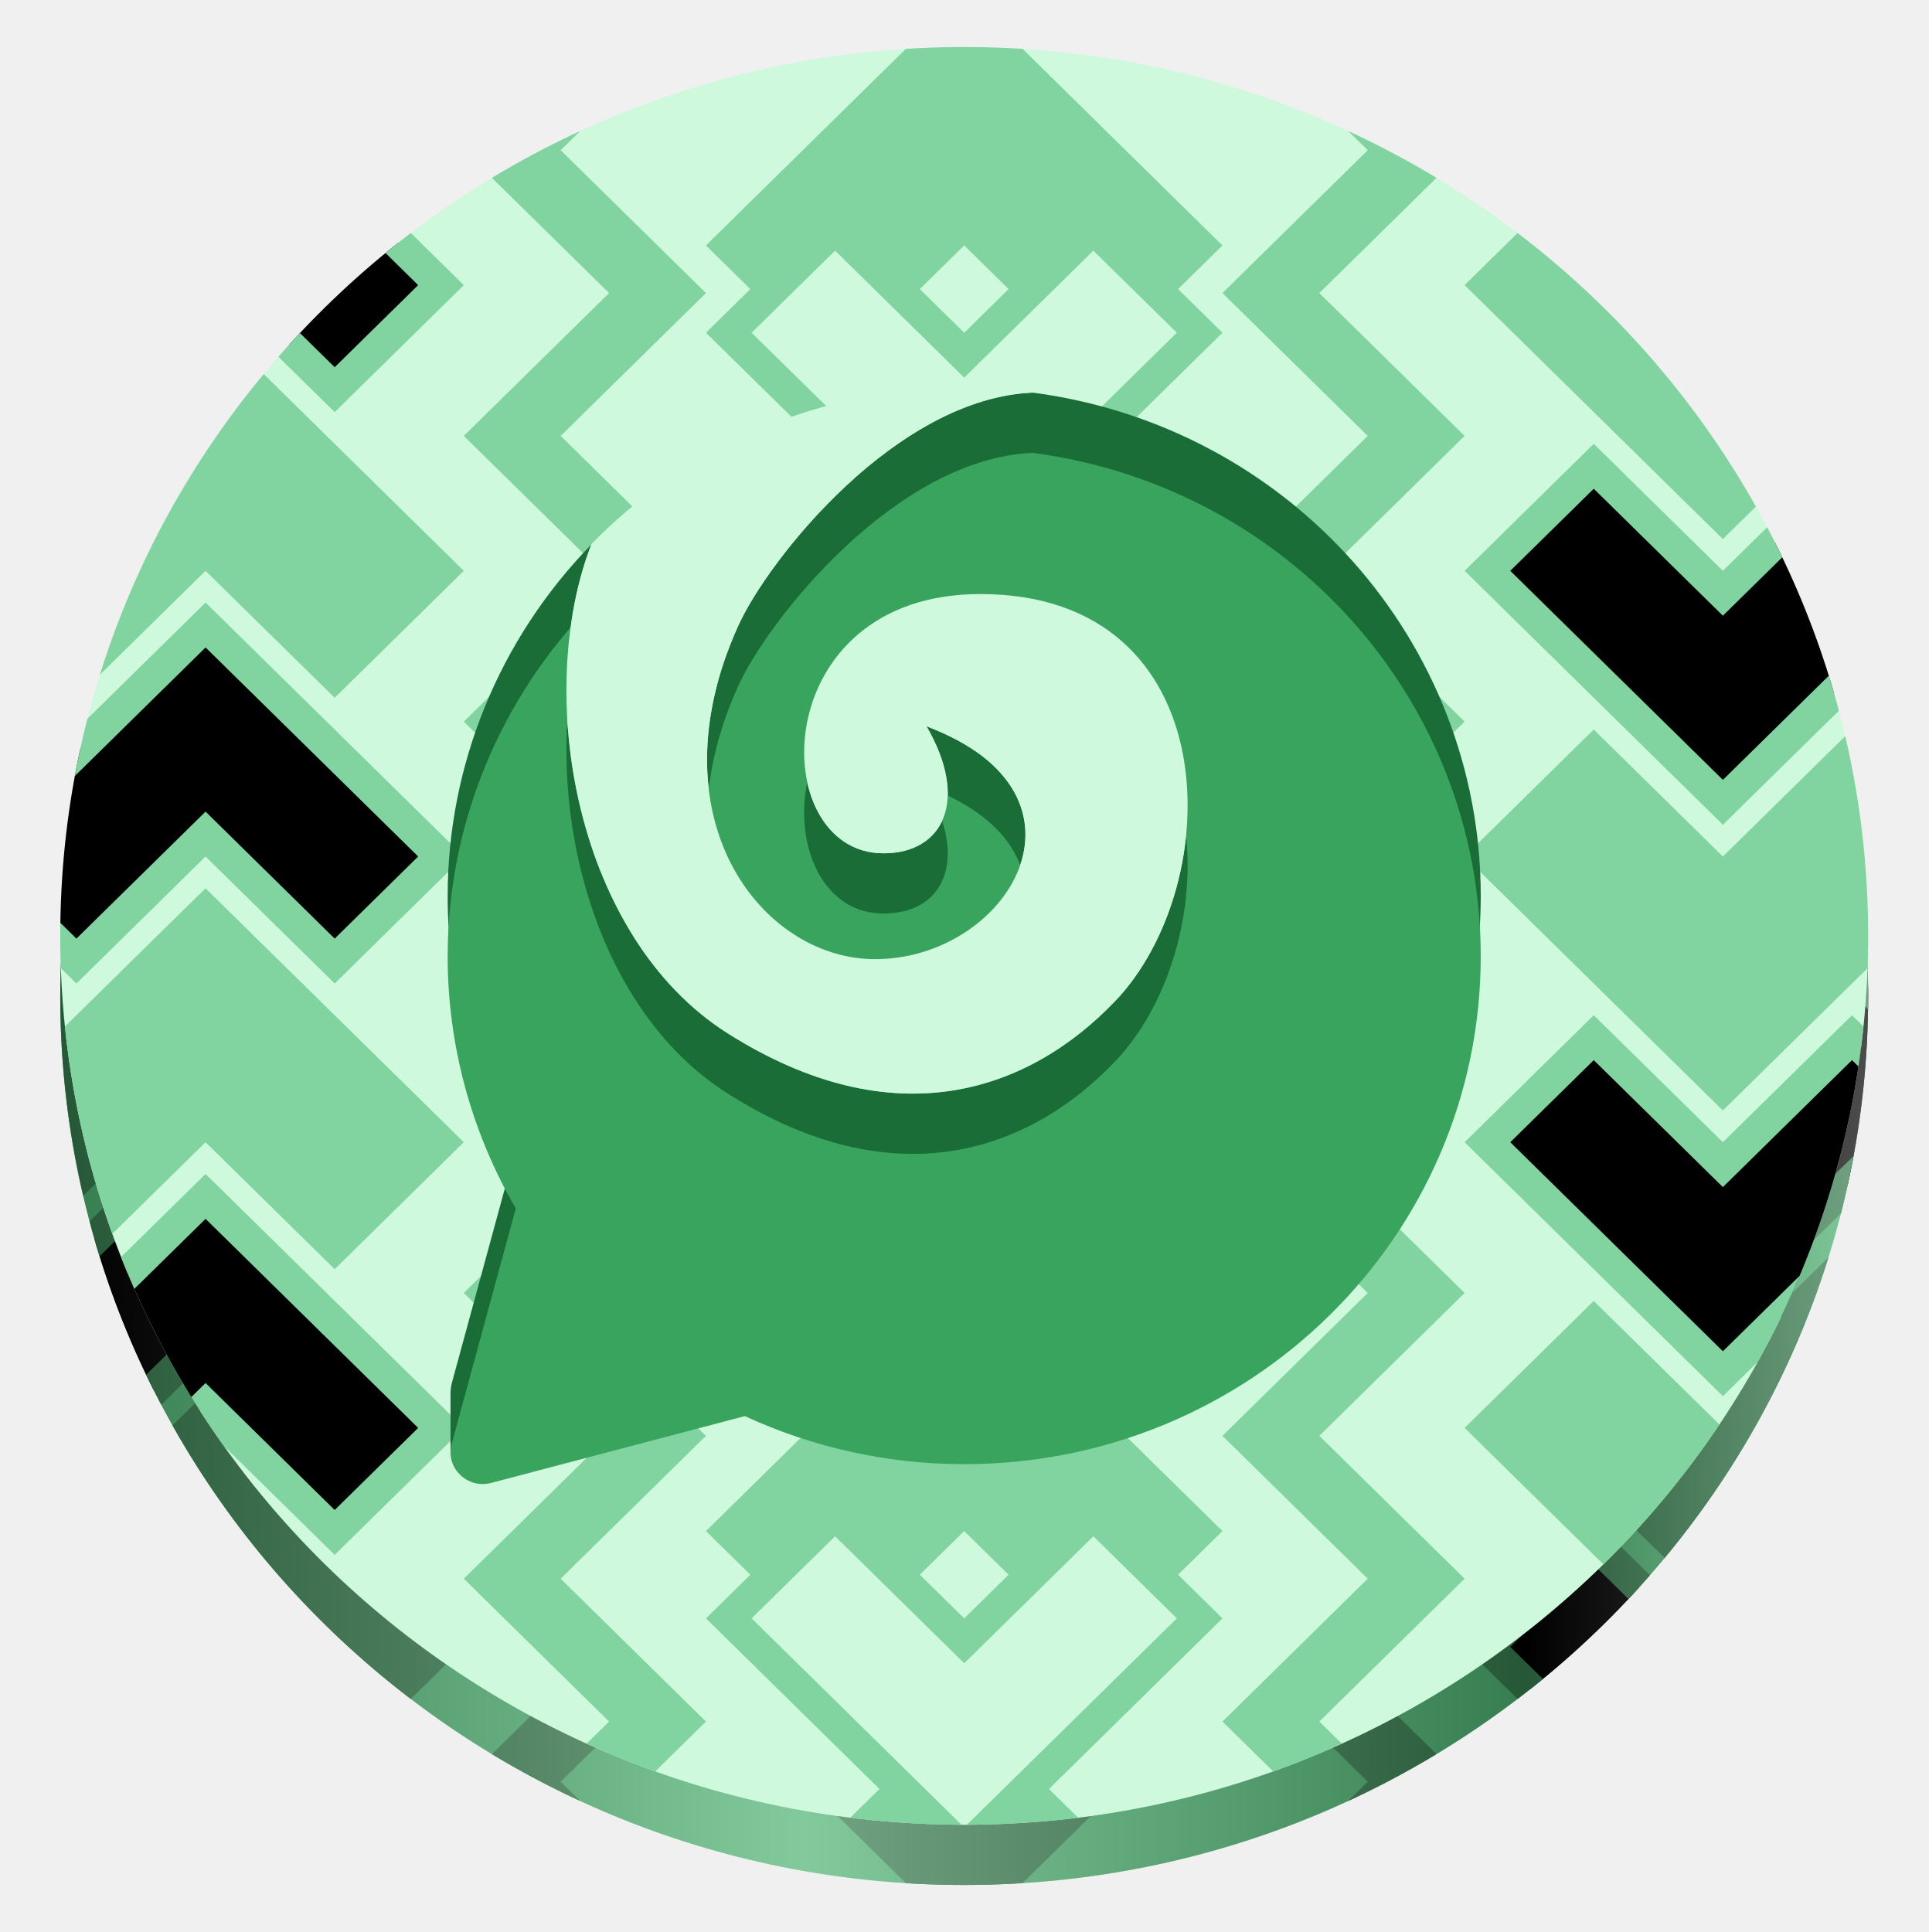
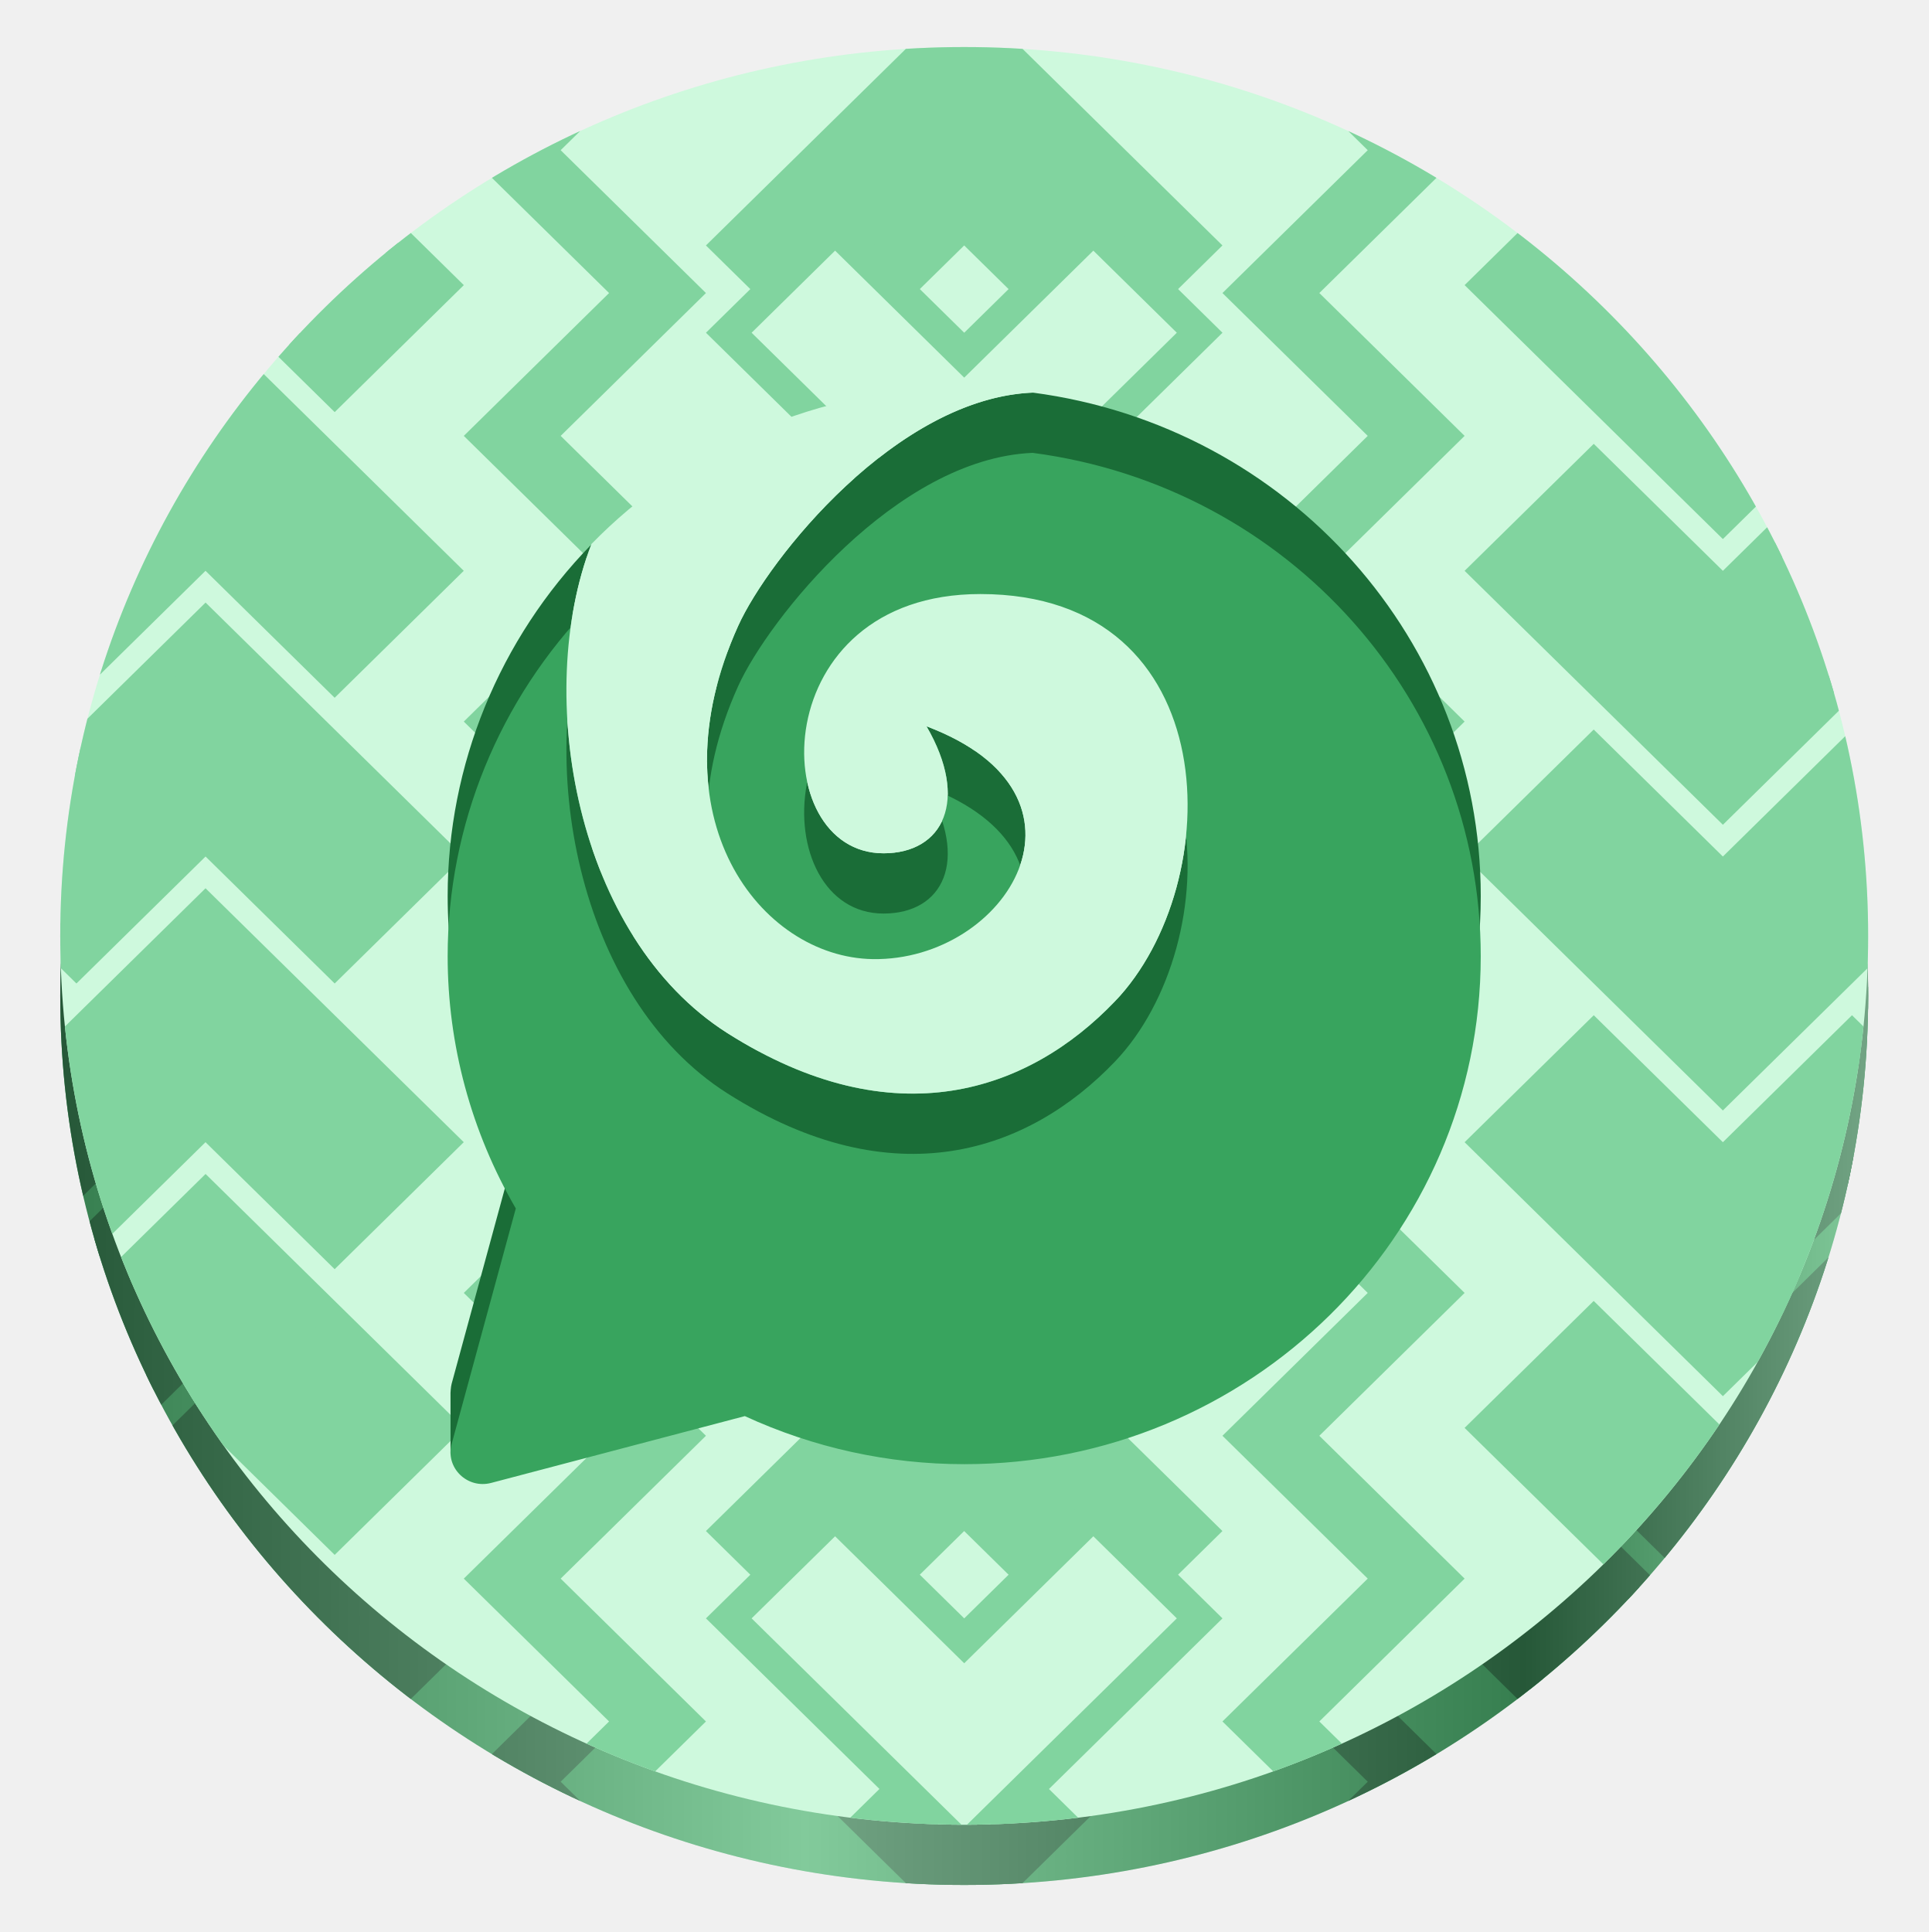
<svg xmlns="http://www.w3.org/2000/svg" xmlns:xlink="http://www.w3.org/1999/xlink" viewBox="0 0 128 128.245" version="1.1" id="svg745" width="128" height="128.245" xml:space="preserve">
  <defs id="defs733">
    <linearGradient id="linearGradient153">
      <stop style="stop-color:#000000;stop-opacity:1;" offset="0" id="stop150" />
      <stop style="stop-color:#ffffff;stop-opacity:1;" offset="0.412" id="stop151" />
      <stop style="stop-color:#000000;stop-opacity:1;" offset="0.81" id="stop152" />
      <stop style="stop-color:#ffffff;stop-opacity:1;" offset="1" id="stop153" />
    </linearGradient>
    <linearGradient xlink:href="#linearGradient153" id="linearGradient92" gradientUnits="userSpaceOnUse" gradientTransform="matrix(1.111111,0,0,1.092593,-62.73268,-37.03533)" x1="60.059" y1="94.416" x2="168.059" y2="94.416" />
    <clipPath clipPathUnits="userSpaceOnUse" id="clipPath123">
      <rect width="120" height="118" x="-140.372" y="166.997" fill="#ffffff" rx="60" id="rect124" style="stroke-width:1.062" />
    </clipPath>
    <clipPath clipPathUnits="userSpaceOnUse" id="clipPath125">
      <rect width="120" height="118" x="-140.372" y="166.997" fill="#ffffff" rx="60" id="rect126" style="stroke-width:1.062" />
    </clipPath>
    <clipPath clipPathUnits="userSpaceOnUse" id="clipPath127">
      <rect width="120" height="118" x="-140.372" y="166.997" fill="#ffffff" rx="60" id="rect128" style="stroke-width:1.062" />
    </clipPath>
    <clipPath clipPathUnits="userSpaceOnUse" id="clipPath129">
      <rect width="120" height="118" x="-140.372" y="166.997" fill="#ffffff" rx="60" id="rect130" style="stroke-width:1.062" />
    </clipPath>
    <clipPath clipPathUnits="userSpaceOnUse" id="clipPath131">
      <rect width="120" height="118" x="-140.372" y="166.997" fill="#ffffff" rx="60" id="rect132" style="stroke-width:1.062" />
    </clipPath>
    <clipPath clipPathUnits="userSpaceOnUse" id="clipPath133">
      <rect width="120" height="118" x="-140.372" y="166.997" fill="#ffffff" rx="60" id="rect134" style="stroke-width:1.062" />
    </clipPath>
    <clipPath clipPathUnits="userSpaceOnUse" id="clipPath135">
      <rect width="120" height="118" x="-140.372" y="166.997" fill="#ffffff" rx="60" id="rect136" style="stroke-width:1.062" />
    </clipPath>
    <clipPath clipPathUnits="userSpaceOnUse" id="clipPath137">
      <rect width="120" height="118" x="-140.372" y="166.997" fill="#ffffff" rx="60" id="rect138" style="stroke-width:1.062" />
    </clipPath>
    <clipPath clipPathUnits="userSpaceOnUse" id="clipPath139">
      <rect width="120" height="118" x="-140.372" y="166.997" fill="#ffffff" rx="60" id="rect140" style="stroke-width:1.062" />
    </clipPath>
    <clipPath clipPathUnits="userSpaceOnUse" id="clipPath140">
      <rect width="120" height="118" x="-140.372" y="166.997" fill="#ffffff" rx="60" id="rect141" style="stroke-width:1.062" />
    </clipPath>
    <clipPath clipPathUnits="userSpaceOnUse" id="clipPath141">
      <rect width="120" height="118" x="-140.372" y="166.997" fill="#ffffff" rx="60" id="rect142" style="stroke-width:1.062" />
    </clipPath>
    <clipPath clipPathUnits="userSpaceOnUse" id="clipPath143">
      <rect width="120" height="118" x="-140.372" y="166.997" fill="#ffffff" rx="60" id="rect144" style="stroke-width:1.062" />
    </clipPath>
    <clipPath clipPathUnits="userSpaceOnUse" id="clipPath144">
      <rect width="120" height="118" x="-140.372" y="166.997" fill="#ffffff" rx="60" id="rect145" style="stroke-width:1.062" />
    </clipPath>
    <clipPath clipPathUnits="userSpaceOnUse" id="clipPath145">
      <rect width="120" height="118" x="-140.372" y="166.997" fill="#ffffff" rx="60" id="rect146" style="stroke-width:1.062" />
    </clipPath>
    <clipPath clipPathUnits="userSpaceOnUse" id="clipPath146">
      <rect width="120" height="118" x="-140.372" y="166.997" fill="#ffffff" rx="60" id="rect147" style="stroke-width:1.062" />
    </clipPath>
    <clipPath clipPathUnits="userSpaceOnUse" id="clipPath153">
      <rect width="120" height="118" x="3.764" y="146.683" fill="#ffffff" rx="60" id="rect154" style="stroke-width:1.062" />
    </clipPath>
    <clipPath clipPathUnits="userSpaceOnUse" id="clipPath155">
      <rect width="120" height="118" x="3.764" y="146.683" fill="#ffffff" rx="60" id="rect156" style="stroke-width:1.062" />
    </clipPath>
    <clipPath clipPathUnits="userSpaceOnUse" id="clipPath157">
      <rect width="120" height="118" x="3.764" y="146.683" fill="#ffffff" rx="60" id="rect158" style="stroke-width:1.062" />
    </clipPath>
    <clipPath clipPathUnits="userSpaceOnUse" id="clipPath161">
      <rect width="120" height="118" x="3.764" y="146.683" fill="#ffffff" rx="60" id="rect162" style="stroke-width:1.062" />
    </clipPath>
    <clipPath clipPathUnits="userSpaceOnUse" id="clipPath163">
      <rect width="120" height="118" x="3.764" y="146.683" fill="#ffffff" rx="60" id="rect164" style="stroke-width:1.062" />
    </clipPath>
    <clipPath clipPathUnits="userSpaceOnUse" id="clipPath165">
      <rect width="120" height="118" x="3.764" y="146.683" fill="#ffffff" rx="60" id="rect166" style="stroke-width:1.062" />
    </clipPath>
    <clipPath clipPathUnits="userSpaceOnUse" id="clipPath167">
      <rect width="120" height="118" x="3.764" y="146.683" fill="#ffffff" rx="60" id="rect168" style="stroke-width:1.062" />
    </clipPath>
    <clipPath clipPathUnits="userSpaceOnUse" id="clipPath169">
      <rect width="120" height="118" x="3.764" y="146.683" fill="#ffffff" rx="60" id="rect170" style="stroke-width:1.062" />
    </clipPath>
    <clipPath clipPathUnits="userSpaceOnUse" id="clipPath170">
      <rect width="120" height="118" x="3.764" y="146.683" fill="#ffffff" rx="60" id="rect171" style="stroke-width:1.062" />
    </clipPath>
    <clipPath clipPathUnits="userSpaceOnUse" id="clipPath171">
      <rect width="120" height="118" x="3.764" y="146.683" fill="#ffffff" rx="60" id="rect172" style="stroke-width:1.062" />
    </clipPath>
    <clipPath clipPathUnits="userSpaceOnUse" id="clipPath173">
      <rect width="120" height="118" x="3.764" y="146.683" fill="#ffffff" rx="60" id="rect174" style="stroke-width:1.062" />
    </clipPath>
    <clipPath clipPathUnits="userSpaceOnUse" id="clipPath174">
      <rect width="120" height="118" x="3.764" y="146.683" fill="#ffffff" rx="60" id="rect175" style="stroke-width:1.062" />
    </clipPath>
    <clipPath clipPathUnits="userSpaceOnUse" id="clipPath175">
      <rect width="120" height="118" x="3.764" y="146.683" fill="#ffffff" rx="60" id="rect176" style="stroke-width:1.062" />
    </clipPath>
    <clipPath clipPathUnits="userSpaceOnUse" id="clipPath176">
      <rect width="120" height="118" x="3.764" y="146.683" fill="#ffffff" rx="60" id="rect177" style="stroke-width:1.062" />
    </clipPath>
  </defs>
  <g id="g30" transform="translate(75.26725,-139.6194)">
-     <rect width="120" height="118" x="-48.733" y="-264.742" fill="#ffffff" rx="60" id="rect60" style="stroke-width:1.062" transform="scale(-1)" />
-     <rect width="120" height="118" x="-48.733" y="-264.742" fill="#cef9dd" rx="60" id="rect61" style="fill:#4db371;fill-opacity:1;stroke-width:1.062" transform="scale(-1)" />
-     <path fill="#d9d9d9" d="m 30.55,143.522 -17.143,-16.857 -17.143,16.857 8.571,8.429 8.571,-8.429 8.571,8.429 z" id="path61" style="stroke-width:1.062" clip-path="url(#clipPath176)" transform="rotate(180,26.24842,205.7125)" />
-     <path stroke="#81d49f" stroke-width="2.125" d="m 29.035,162.487 -7.056,6.939 -8.571,-8.429 -8.571,8.429 -7.056,-6.939 15.628,-15.367 z" id="path62" clip-path="url(#clipPath175)" style="stroke:#367e50;stroke-opacity:1" transform="rotate(180,26.24842,205.7125)" />
-     <path id="path63" clip-path="url(#clipPath174)" style="fill:#367e50;fill-opacity:1;stroke-width:1.062" d="m 87.335,283.12 3.215,-3.16 -3.215,-3.162 9.645,-9.48 -9.645,-9.482 9.645,-9.482 -9.645,-9.482 9.645,-9.482 -9.645,-9.482 9.645,-9.482 -9.645,-9.48 9.645,-9.482 -9.645,-9.482 9.645,-9.482 -9.645,-9.482 9.645,-9.482 -9.645,-9.482 9.645,-9.48 -6.43,-6.322 -3.215,3.16 3.215,3.162 -9.643,9.48 9.643,9.482 -9.643,9.482 9.643,9.482 -9.643,9.482 9.643,9.482 -9.643,9.482 9.643,9.48 -9.643,9.482 9.643,9.482 -9.643,9.482 9.643,9.482 -9.643,9.482 9.643,9.482 -9.643,9.48 z m -47.143,0 6.43,-6.322 -9.643,-9.48 9.643,-9.482 -9.643,-9.482 9.643,-9.482 -9.643,-9.482 9.643,-9.482 -9.643,-9.482 9.643,-9.48 -9.643,-9.482 9.643,-9.482 -9.643,-9.482 9.643,-9.482 -9.643,-9.482 9.643,-9.482 -9.643,-9.48 3.213,-3.162 -3.213,-3.16 -6.43,6.322 9.643,9.48 -9.643,9.482 9.643,9.482 -9.643,9.482 9.643,9.482 -9.643,9.482 9.643,9.482 -9.643,9.48 9.643,9.482 -9.643,9.482 9.643,9.482 -9.643,9.482 9.643,9.482 -9.643,9.482 9.643,9.48 -3.213,3.162 z m 32.143,-1.053 8.572,-8.43 -17.143,-16.857 -17.143,16.857 8.57,8.43 8.572,-8.43 z m 41.787,-26.867 17.143,-16.857 -8.572,-8.428 -8.57,8.428 -8.572,-8.428 -8.57,8.428 z m -41.787,-1.58 8.572,-8.428 -17.143,-16.857 -17.143,16.857 8.57,8.428 8.572,-8.428 z m -50.355,-25.812 8.57,-8.428 -17.143,-16.857 -17.143,16.857 8.57,8.428 8.572,-8.428 z m 50.355,-2.635 8.572,-8.428 -17.143,-16.857 -17.143,16.857 8.57,8.428 8.572,-8.428 z m 41.787,-7.9 17.143,-16.857 -8.572,-8.43 -8.57,8.43 -8.572,-8.43 -8.57,8.43 z m -41.787,-20.545 8.572,-8.43 -17.143,-16.855 -17.143,16.855 8.57,8.43 8.572,-8.43 z m -50.355,-6.848 8.57,-8.43 -17.143,-16.857 -17.143,16.857 8.57,8.43 8.572,-8.43 z m 92.143,-10.537 17.143,-16.857 -8.572,-8.428 -8.57,8.428 -8.572,-8.428 -8.57,8.428 z m -41.787,-11.062 8.572,-8.428 -17.143,-16.857 -17.143,16.857 8.57,8.428 8.572,-8.428 z" transform="rotate(180,26.24842,205.7125)" />
-     <path stroke="#81d49f" stroke-width="2.125" d="m 29.035,200.415 -7.056,6.939 -8.571,-8.429 -8.571,8.429 -7.056,-6.939 15.628,-15.367 z" id="path64" clip-path="url(#clipPath173)" style="stroke:#367e50;stroke-opacity:1" transform="rotate(180,26.24842,205.7125)" />
-     <path stroke="#81d49f" stroke-width="2.125" d="m 29.035,238.344 -7.056,6.939 -8.571,-8.429 -8.571,8.429 -7.056,-6.939 15.628,-15.367 z" id="path66" clip-path="url(#clipPath171)" style="stroke:#367e50;stroke-opacity:1" transform="rotate(180,26.24842,205.7125)" />
-     <path fill="#81d49f" d="m 30.55,257.308 -17.143,-16.857 -17.143,16.857 8.571,8.429 8.571,-8.429 8.571,8.429 z" id="path67" style="stroke-width:1.062" clip-path="url(#clipPath170)" transform="rotate(180,26.24842,205.7125)" />
-     <path fill="#d9d9d9" d="m 30.55,276.272 -17.143,-16.857 -17.143,16.857 8.571,8.429 8.571,-8.429 8.571,8.429 z" id="path68" style="stroke-width:1.062" clip-path="url(#clipPath169)" transform="rotate(180,26.24842,205.7125)" />
-     <path fill="#cef9dd" stroke="#81d49f" stroke-width="2.125" d="m 79.392,250.987 -7.056,-6.939 -8.571,8.429 -8.571,-8.429 -7.056,6.939 15.628,15.367 z" id="path70" clip-path="url(#clipPath167)" style="fill:#4db371;fill-opacity:1;stroke:#367e50;stroke-opacity:1" transform="rotate(180,26.24842,205.7125)" />
-     <path fill="#cef9dd" stroke="#81d49f" stroke-width="2.125" d="m 79.392,222.54 -7.056,-6.939 -8.571,8.429 -8.571,-8.429 -7.056,6.939 15.628,15.367 z" id="path72" clip-path="url(#clipPath165)" style="fill:#4db371;fill-opacity:1;stroke:#367e50;stroke-opacity:1" transform="rotate(180,26.24842,205.7125)" />
-     <path fill="#cef9dd" stroke="#81d49f" stroke-width="2.125" d="m 79.392,194.094 -7.056,-6.939 -8.571,8.429 -8.571,-8.429 -7.056,6.939 15.628,15.367 z" id="path74" clip-path="url(#clipPath163)" style="fill:#4db371;fill-opacity:1;stroke:#367e50;stroke-opacity:1" transform="rotate(180,26.24842,205.7125)" />
-     <path fill="#cef9dd" stroke="#81d49f" stroke-width="2.125" d="m 79.392,165.647 -7.056,-6.939 -8.571,8.429 -8.571,-8.429 -7.056,6.939 15.628,15.367 z" id="path76" clip-path="url(#clipPath161)" style="fill:#4db371;fill-opacity:1;stroke:#367e50;stroke-opacity:1" transform="rotate(180,26.24842,205.7125)" />
-     <path stroke="#81d49f" stroke-width="2.125" d="m 129.749,219.379 -7.056,-6.939 -8.571,8.429 -8.571,-8.429 -7.056,6.939 15.628,15.367 z" id="path80" clip-path="url(#clipPath157)" style="stroke:#367e50;stroke-opacity:1" transform="rotate(180,26.24842,205.7125)" />
-     <path stroke="#81d49f" stroke-width="2.125" d="m 129.749,181.451 -7.056,-6.939 -8.571,8.429 -8.571,-8.429 -7.056,6.939 15.628,15.367 z" id="path82" clip-path="url(#clipPath155)" style="stroke:#367e50;stroke-opacity:1" transform="rotate(180,26.24842,205.7125)" />
-     <path fill="#d9d9d9" d="m 131.264,143.522 -17.143,16.857 -17.143,-16.857 8.571,-8.429 8.571,8.429 8.571,-8.429 z" id="path84" style="stroke-width:1.062" clip-path="url(#clipPath153)" transform="rotate(180,26.24842,205.7125)" />
+     <rect width="120" height="118" x="-48.733" y="-264.742" fill="#ffffff" rx="60" id="rect60" style="display:inline;stroke-width:1.062" transform="scale(-1)" />
+     <rect width="120" height="118" x="-48.733" y="-264.742" fill="#cef9dd" rx="60" id="rect61" style="display:inline;fill:#4db371;fill-opacity:1;stroke-width:1.062" transform="scale(-1)" />
+     <path fill="#d9d9d9" d="m 30.55,143.522 -17.143,-16.857 -17.143,16.857 8.571,8.429 8.571,-8.429 8.571,8.429 z" id="path61" style="display:inline;stroke-width:1.062" clip-path="url(#clipPath176)" transform="rotate(180,26.24842,205.7125)" />
+     <path stroke="#81d49f" stroke-width="2.125" d="m 29.035,162.487 -7.056,6.939 -8.571,-8.429 -8.571,8.429 -7.056,-6.939 15.628,-15.367 z" id="path62" clip-path="url(#clipPath175)" style="display:inline;stroke:#367e50;stroke-opacity:1;fill:#367e50;fill-opacity:1" transform="rotate(180,26.24842,205.7125)" />
+     <path id="path63" clip-path="url(#clipPath174)" style="display:inline;fill:#367e50;fill-opacity:1;stroke-width:1.062" d="m 87.335,283.12 3.215,-3.16 -3.215,-3.162 9.645,-9.48 -9.645,-9.482 9.645,-9.482 -9.645,-9.482 9.645,-9.482 -9.645,-9.482 9.645,-9.482 -9.645,-9.48 9.645,-9.482 -9.645,-9.482 9.645,-9.482 -9.645,-9.482 9.645,-9.482 -9.645,-9.482 9.645,-9.48 -6.43,-6.322 -3.215,3.16 3.215,3.162 -9.643,9.48 9.643,9.482 -9.643,9.482 9.643,9.482 -9.643,9.482 9.643,9.482 -9.643,9.482 9.643,9.48 -9.643,9.482 9.643,9.482 -9.643,9.482 9.643,9.482 -9.643,9.482 9.643,9.482 -9.643,9.48 z m -47.143,0 6.43,-6.322 -9.643,-9.48 9.643,-9.482 -9.643,-9.482 9.643,-9.482 -9.643,-9.482 9.643,-9.482 -9.643,-9.482 9.643,-9.48 -9.643,-9.482 9.643,-9.482 -9.643,-9.482 9.643,-9.482 -9.643,-9.482 9.643,-9.482 -9.643,-9.48 3.213,-3.162 -3.213,-3.16 -6.43,6.322 9.643,9.48 -9.643,9.482 9.643,9.482 -9.643,9.482 9.643,9.482 -9.643,9.482 9.643,9.482 -9.643,9.48 9.643,9.482 -9.643,9.482 9.643,9.482 -9.643,9.482 9.643,9.482 -9.643,9.482 9.643,9.48 -3.213,3.162 z m 32.143,-1.053 8.572,-8.43 -17.143,-16.857 -17.143,16.857 8.57,8.43 8.572,-8.43 z m 41.787,-26.867 17.143,-16.857 -8.572,-8.428 -8.57,8.428 -8.572,-8.428 -8.57,8.428 z m -41.787,-1.58 8.572,-8.428 -17.143,-16.857 -17.143,16.857 8.57,8.428 8.572,-8.428 z m -50.355,-25.812 8.57,-8.428 -17.143,-16.857 -17.143,16.857 8.57,8.428 8.572,-8.428 z m 50.355,-2.635 8.572,-8.428 -17.143,-16.857 -17.143,16.857 8.57,8.428 8.572,-8.428 z m 41.787,-7.9 17.143,-16.857 -8.572,-8.43 -8.57,8.43 -8.572,-8.43 -8.57,8.43 z m -41.787,-20.545 8.572,-8.43 -17.143,-16.855 -17.143,16.855 8.57,8.43 8.572,-8.43 z m -50.355,-6.848 8.57,-8.43 -17.143,-16.857 -17.143,16.857 8.57,8.43 8.572,-8.43 z m 92.143,-10.537 17.143,-16.857 -8.572,-8.428 -8.57,8.428 -8.572,-8.428 -8.57,8.428 z m -41.787,-11.062 8.572,-8.428 -17.143,-16.857 -17.143,16.857 8.57,8.428 8.572,-8.428 z" transform="rotate(180,26.24842,205.7125)" />
+     <path stroke="#81d49f" stroke-width="2.125" d="m 29.035,200.415 -7.056,6.939 -8.571,-8.429 -8.571,8.429 -7.056,-6.939 15.628,-15.367 z" id="path64" clip-path="url(#clipPath173)" style="display:inline;stroke:#367e50;stroke-opacity:1;fill:#367e50;fill-opacity:1" transform="rotate(180,26.24842,205.7125)" />
+     <path stroke="#81d49f" stroke-width="2.125" d="m 29.035,238.344 -7.056,6.939 -8.571,-8.429 -8.571,8.429 -7.056,-6.939 15.628,-15.367 z" id="path66" clip-path="url(#clipPath171)" style="display:inline;stroke:#367e50;stroke-opacity:1;fill:#367e50;fill-opacity:1" transform="rotate(180,26.24842,205.7125)" />
+     <path fill="#81d49f" d="m 30.55,257.308 -17.143,-16.857 -17.143,16.857 8.571,8.429 8.571,-8.429 8.571,8.429 z" id="path67" style="display:inline;stroke-width:1.062" clip-path="url(#clipPath170)" transform="rotate(180,26.24842,205.7125)" />
+     <path fill="#d9d9d9" d="m 30.55,276.272 -17.143,-16.857 -17.143,16.857 8.571,8.429 8.571,-8.429 8.571,8.429 z" id="path68" style="display:inline;stroke-width:1.062" clip-path="url(#clipPath169)" transform="rotate(180,26.24842,205.7125)" />
+     <path fill="#cef9dd" stroke="#81d49f" stroke-width="2.125" d="m 79.392,250.987 -7.056,-6.939 -8.571,8.429 -8.571,-8.429 -7.056,6.939 15.628,15.367 z" id="path70" clip-path="url(#clipPath167)" style="display:inline;fill:#4db371;fill-opacity:1;stroke:#367e50;stroke-opacity:1" transform="rotate(180,26.24842,205.7125)" />
+     <path fill="#cef9dd" stroke="#81d49f" stroke-width="2.125" d="m 79.392,222.54 -7.056,-6.939 -8.571,8.429 -8.571,-8.429 -7.056,6.939 15.628,15.367 z" id="path72" clip-path="url(#clipPath165)" style="display:inline;fill:#4db371;fill-opacity:1;stroke:#367e50;stroke-opacity:1" transform="rotate(180,26.24842,205.7125)" />
+     <path fill="#cef9dd" stroke="#81d49f" stroke-width="2.125" d="m 79.392,194.094 -7.056,-6.939 -8.571,8.429 -8.571,-8.429 -7.056,6.939 15.628,15.367 z" id="path74" clip-path="url(#clipPath163)" style="display:inline;fill:#4db371;fill-opacity:1;stroke:#367e50;stroke-opacity:1" transform="rotate(180,26.24842,205.7125)" />
+     <path fill="#cef9dd" stroke="#81d49f" stroke-width="2.125" d="m 79.392,165.647 -7.056,-6.939 -8.571,8.429 -8.571,-8.429 -7.056,6.939 15.628,15.367 z" id="path76" clip-path="url(#clipPath161)" style="display:inline;fill:#4db371;fill-opacity:1;stroke:#367e50;stroke-opacity:1" transform="rotate(180,26.24842,205.7125)" />
+     <path stroke="#81d49f" stroke-width="2.125" d="m 129.749,219.379 -7.056,-6.939 -8.571,8.429 -8.571,-8.429 -7.056,6.939 15.628,15.367 z" id="path80" clip-path="url(#clipPath157)" style="display:inline;fill:#367e50;fill-opacity:1;stroke:#367e50;stroke-opacity:1" transform="rotate(180,26.24842,205.7125)" />
+     <path stroke="#81d49f" stroke-width="2.125" d="m 129.749,181.451 -7.056,-6.939 -8.571,8.429 -8.571,-8.429 -7.056,6.939 15.628,15.367 z" id="path82" clip-path="url(#clipPath155)" style="display:inline;stroke:#367e50;stroke-opacity:1;fill:#367e50;fill-opacity:1" transform="rotate(180,26.24842,205.7125)" />
+     <path fill="#d9d9d9" d="m 131.264,143.522 -17.143,16.857 -17.143,-16.857 8.571,-8.429 8.571,8.429 8.571,-8.429 z" id="path84" style="display:inline;stroke-width:1.062" clip-path="url(#clipPath153)" transform="rotate(180,26.24842,205.7125)" />
  </g>
  <path d="M 124,66.123 C 124,98.707 97.137,125.123 64,125.123 30.863,125.123 4,98.707 4,66.123 4,33.538 30.863,7.123 64,7.123 c 33.137,0 60,26.416 60,59 z m 0,0" fill="#1c71d8" id="path92" style="opacity:0.3;fill:url(#linearGradient92);fill-opacity:1;stroke-width:0.992" />
  <g id="g29">
-     <rect width="120" height="118" x="4" y="3.123" fill="#cef9dd" rx="60" id="rect93" style="stroke-width:1.062" />
-     <path fill="#d9d9d9" d="m -113.586,163.836 -17.143,-16.857 -17.143,16.857 8.571,8.429 8.571,-8.429 8.571,8.429 z" id="path93" style="stroke-width:1.062" clip-path="url(#clipPath146)" transform="translate(144.3721,-163.8744)" />
-     <path stroke="#81d49f" stroke-width="2.125" d="m -115.101,182.801 -7.056,6.939 -8.571,-8.429 -8.571,8.429 -7.056,-6.939 15.628,-15.367 z" id="path94" clip-path="url(#clipPath145)" transform="translate(144.3721,-163.8744)" />
-     <path id="path95" clip-path="url(#clipPath144)" style="stroke-width:1.062;fill:#81d49f;fill-opacity:1" d="M -107.157 148.56 L -113.587 154.88 L -103.944 164.363 L -113.587 173.845 L -103.944 183.327 L -113.587 192.81 L -103.944 202.292 L -113.587 211.775 L -103.944 221.255 L -113.587 230.738 L -103.944 240.22 L -113.587 249.702 L -103.944 259.185 L -113.587 268.667 L -103.944 278.15 L -113.587 287.63 L -103.944 297.113 L -107.157 300.275 L -103.944 303.435 L -97.515 297.113 L -107.157 287.63 L -97.515 278.15 L -107.157 268.667 L -97.515 259.185 L -107.157 249.702 L -97.515 240.22 L -107.157 230.738 L -97.515 221.255 L -107.157 211.775 L -97.515 202.292 L -107.157 192.81 L -97.515 183.327 L -107.157 173.845 L -97.515 164.363 L -107.157 154.88 L -103.944 151.72 L -107.157 148.56 z M -53.587 148.56 L -56.8 151.72 L -53.587 154.88 L -63.23 164.363 L -53.587 173.845 L -63.23 183.327 L -53.587 192.81 L -63.23 202.292 L -53.587 211.775 L -63.23 221.255 L -53.587 230.738 L -63.23 240.22 L -53.587 249.702 L -63.23 259.185 L -53.587 268.667 L -63.23 278.15 L -53.587 287.63 L -63.23 297.113 L -56.8 303.435 L -53.587 300.275 L -56.8 297.113 L -47.157 287.63 L -56.8 278.15 L -47.157 268.667 L -56.8 259.185 L -47.157 249.702 L -56.8 240.22 L -47.157 230.738 L -56.8 221.255 L -47.157 211.775 L -56.8 202.292 L -47.157 192.81 L -56.8 183.327 L -47.157 173.845 L -56.8 164.363 L -47.157 154.88 L -53.587 148.56 z M -80.372 163.31 L -97.515 180.167 L -88.944 188.595 L -80.372 180.167 L -71.8 188.595 L -63.23 180.167 L -80.372 163.31 z M -38.587 174.372 L -47.157 182.8 L -30.015 199.658 L -12.872 182.8 L -21.444 174.372 L -30.015 182.8 L -38.587 174.372 z M -130.73 184.908 L -147.872 201.765 L -139.3 210.193 L -130.73 201.765 L -122.157 210.193 L -113.587 201.765 L -130.73 184.908 z M -80.372 191.755 L -97.515 208.613 L -88.944 217.042 L -80.372 208.613 L -71.8 217.042 L -63.23 208.613 L -80.372 191.755 z M -38.587 212.3 L -47.157 220.73 L -30.015 237.587 L -12.872 220.73 L -21.444 212.3 L -30.015 220.73 L -38.587 212.3 z M -80.372 220.202 L -97.515 237.06 L -88.944 245.488 L -80.372 237.06 L -71.8 245.488 L -63.23 237.06 L -80.372 220.202 z M -130.73 222.837 L -147.872 239.693 L -139.3 248.122 L -130.73 239.693 L -122.157 248.122 L -113.587 239.693 L -130.73 222.837 z M -80.372 248.65 L -97.515 265.505 L -88.944 273.935 L -80.372 265.505 L -71.8 273.935 L -63.23 265.505 L -80.372 248.65 z M -38.587 250.23 L -47.157 258.658 L -30.015 275.515 L -12.872 258.658 L -21.444 250.23 L -30.015 258.658 L -38.587 250.23 z M -80.372 277.095 L -97.515 293.952 L -88.944 302.38 L -80.372 293.952 L -71.8 302.38 L -63.23 293.952 L -80.372 277.095 z " transform="translate(144.3721,-163.8744)" />
-     <path stroke="#81d49f" stroke-width="2.125" d="m -115.101,220.729 -7.056,6.939 -8.571,-8.429 -8.571,8.429 -7.056,-6.939 15.628,-15.367 z" id="path96" clip-path="url(#clipPath143)" transform="translate(144.3721,-163.8744)" />
-     <path stroke="#81d49f" stroke-width="2.125" d="m -115.101,258.658 -7.056,6.939 -8.571,-8.429 -8.571,8.429 -7.056,-6.939 15.628,-15.367 z" id="path98" clip-path="url(#clipPath141)" transform="translate(144.3721,-163.8744)" />
-     <path fill="#81d49f" d="m -113.586,277.622 -17.143,-16.857 -17.143,16.857 8.571,8.429 8.571,-8.429 8.571,8.429 z" id="path99" style="stroke-width:1.062" clip-path="url(#clipPath140)" transform="translate(144.3721,-163.8744)" />
-     <path fill="#d9d9d9" d="m -113.586,296.586 -17.143,-16.857 -17.143,16.857 8.571,8.429 8.571,-8.429 8.571,8.429 z" id="path100" style="stroke-width:1.062" clip-path="url(#clipPath139)" transform="translate(144.3721,-163.8744)" />
-     <path fill="#cef9dd" stroke="#81d49f" stroke-width="2.125" d="m -64.744,271.301 -7.056,-6.939 -8.571,8.429 -8.571,-8.429 -7.056,6.939 15.628,15.367 z" id="path102" clip-path="url(#clipPath137)" transform="translate(144.3721,-163.8744)" />
-     <path fill="#cef9dd" stroke="#81d49f" stroke-width="2.125" d="m -64.744,242.854 -7.056,-6.939 -8.571,8.429 -8.571,-8.429 -7.056,6.939 15.628,15.367 z" id="path104" clip-path="url(#clipPath135)" transform="translate(144.3721,-163.8744)" />
-     <path fill="#cef9dd" stroke="#81d49f" stroke-width="2.125" d="m -64.744,214.408 -7.056,-6.939 -8.571,8.429 -8.571,-8.429 -7.056,6.939 15.628,15.367 z" id="path106" clip-path="url(#clipPath133)" transform="translate(144.3721,-163.8744)" />
-     <path fill="#cef9dd" stroke="#81d49f" stroke-width="2.125" d="m -64.744,185.961 -7.056,-6.939 -8.571,8.429 -8.571,-8.429 -7.056,6.939 15.628,15.367 z" id="path108" clip-path="url(#clipPath131)" transform="translate(144.3721,-163.8744)" />
-     <path stroke="#81d49f" stroke-width="2.125" d="m -14.387,277.622 -7.056,-6.939 -8.571,8.429 -8.571,-8.429 -7.056,6.939 15.628,15.367 z" id="path110" clip-path="url(#clipPath129)" transform="translate(144.3721,-163.8744)" />
-     <path stroke="#81d49f" stroke-width="2.125" d="m -14.387,239.694 -7.056,-6.939 -8.571,8.429 -8.571,-8.429 -7.056,6.939 15.628,15.367 z" id="path112" clip-path="url(#clipPath127)" transform="translate(144.3721,-163.8744)" />
-     <path stroke="#81d49f" stroke-width="2.125" d="m -14.387,201.765 -7.056,-6.939 -8.571,8.429 -8.571,-8.429 -7.056,6.939 15.628,15.367 z" id="path114" clip-path="url(#clipPath125)" transform="translate(144.3721,-163.8744)" />
-     <path fill="#d9d9d9" d="m -12.872,163.836 -17.143,16.857 -17.143,-16.857 8.571,-8.429 8.571,8.429 8.571,-8.429 z" id="path116" style="stroke-width:1.062" clip-path="url(#clipPath123)" transform="translate(144.3721,-163.8744)" />
+     <rect width="120" height="118" x="4" y="3.123" fill="#cef9dd" rx="60" id="rect93" style="display:inline;stroke-width:1.062" />
+     <path fill="#d9d9d9" d="m -113.586,163.836 -17.143,-16.857 -17.143,16.857 8.571,8.429 8.571,-8.429 8.571,8.429 z" id="path93" style="display:inline;stroke-width:1.062" clip-path="url(#clipPath146)" transform="translate(144.3721,-163.8744)" />
+     <path stroke="#81d49f" stroke-width="2.125" d="m -115.101,182.801 -7.056,6.939 -8.571,-8.429 -8.571,8.429 -7.056,-6.939 15.628,-15.367 z" id="path94" clip-path="url(#clipPath145)" transform="translate(144.3721,-163.8744)" style="display:inline;fill:#81d49f;fill-opacity:1" />
+     <path id="path95" clip-path="url(#clipPath144)" style="display:inline;fill:#81d49f;fill-opacity:1;stroke-width:1.062" d="m -107.157,148.56 -6.43,6.32 9.643,9.482 -9.643,9.482 9.643,9.482 -9.643,9.482 9.643,9.482 -9.643,9.482 9.643,9.48 -9.643,9.482 9.643,9.482 -9.643,9.482 9.643,9.482 -9.643,9.482 9.643,9.482 -9.643,9.48 9.643,9.482 -3.213,3.162 3.213,3.16 6.43,-6.322 -9.643,-9.482 9.643,-9.48 -9.643,-9.482 9.643,-9.482 -9.643,-9.482 9.643,-9.482 -9.643,-9.482 9.643,-9.482 -9.643,-9.48 9.643,-9.482 -9.643,-9.482 9.643,-9.482 -9.643,-9.482 9.643,-9.482 -9.643,-9.482 3.213,-3.16 z m 53.57,0 -3.213,3.16 3.213,3.16 -9.643,9.482 9.643,9.482 -9.643,9.482 9.643,9.482 -9.643,9.482 9.643,9.482 -9.643,9.48 9.643,9.482 -9.643,9.482 9.643,9.482 -9.643,9.482 9.643,9.482 -9.643,9.482 9.643,9.48 -9.643,9.482 6.43,6.322 3.213,-3.16 -3.213,-3.162 9.643,-9.482 -9.643,-9.48 9.643,-9.482 -9.643,-9.482 9.643,-9.482 -9.643,-9.482 9.643,-9.482 -9.643,-9.482 9.643,-9.48 -9.643,-9.482 9.643,-9.482 -9.643,-9.482 9.643,-9.482 -9.643,-9.482 9.643,-9.482 z m -26.785,14.75 -17.143,16.857 8.57,8.428 8.572,-8.428 8.572,8.428 8.57,-8.428 z m 41.785,11.062 -8.57,8.428 17.143,16.857 17.143,-16.857 -8.572,-8.428 -8.57,8.428 z m -92.143,10.535 -17.143,16.857 8.572,8.428 8.57,-8.428 8.572,8.428 8.57,-8.428 z m 50.357,6.848 -17.143,16.857 8.57,8.43 8.572,-8.43 8.572,8.43 8.57,-8.43 z m 41.785,20.545 -8.57,8.43 17.143,16.857 17.143,-16.857 -8.572,-8.43 -8.57,8.43 z m -41.785,7.902 -17.143,16.857 8.57,8.428 8.572,-8.428 8.572,8.428 8.57,-8.428 z m -50.357,2.635 -17.143,16.855 8.572,8.43 8.57,-8.43 8.572,8.43 8.57,-8.43 z m 50.357,25.812 -17.143,16.855 8.57,8.43 8.572,-8.43 8.572,8.43 8.57,-8.43 z m 41.785,1.58 -8.57,8.428 17.143,16.857 17.143,-16.857 -8.572,-8.428 -8.57,8.428 z m -41.785,26.865 -17.143,16.857 8.57,8.428 8.572,-8.428 8.572,8.428 8.57,-8.428 z" transform="translate(144.3721,-163.8744)" />
+     <path stroke="#81d49f" stroke-width="2.125" d="m -115.101,220.729 -7.056,6.939 -8.571,-8.429 -8.571,8.429 -7.056,-6.939 15.628,-15.367 z" id="path96" clip-path="url(#clipPath143)" transform="translate(144.3721,-163.8744)" style="display:inline;fill:#81d49f;fill-opacity:1" />
+     <path stroke="#81d49f" stroke-width="2.125" d="m -115.101,258.658 -7.056,6.939 -8.571,-8.429 -8.571,8.429 -7.056,-6.939 15.628,-15.367 z" id="path98" clip-path="url(#clipPath141)" transform="translate(144.3721,-163.8744)" style="display:inline;fill:#81d49f;fill-opacity:1" />
+     <path fill="#81d49f" d="m -113.586,277.622 -17.143,-16.857 -17.143,16.857 8.571,8.429 8.571,-8.429 8.571,8.429 z" id="path99" style="display:inline;stroke-width:1.062" clip-path="url(#clipPath140)" transform="translate(144.3721,-163.8744)" />
+     <path fill="#d9d9d9" d="m -113.586,296.586 -17.143,-16.857 -17.143,16.857 8.571,8.429 8.571,-8.429 8.571,8.429 z" id="path100" style="display:inline;stroke-width:1.062" clip-path="url(#clipPath139)" transform="translate(144.3721,-163.8744)" />
+     <path fill="#cef9dd" stroke="#81d49f" stroke-width="2.125" d="m -64.744,271.301 -7.056,-6.939 -8.571,8.429 -8.571,-8.429 -7.056,6.939 15.628,15.367 z" id="path102" clip-path="url(#clipPath137)" transform="translate(144.3721,-163.8744)" style="display:inline" />
+     <path fill="#cef9dd" stroke="#81d49f" stroke-width="2.125" d="m -64.744,242.854 -7.056,-6.939 -8.571,8.429 -8.571,-8.429 -7.056,6.939 15.628,15.367 z" id="path104" clip-path="url(#clipPath135)" transform="translate(144.3721,-163.8744)" style="display:inline" />
+     <path fill="#cef9dd" stroke="#81d49f" stroke-width="2.125" d="m -64.744,214.408 -7.056,-6.939 -8.571,8.429 -8.571,-8.429 -7.056,6.939 15.628,15.367 z" id="path106" clip-path="url(#clipPath133)" transform="translate(144.3721,-163.8744)" style="display:inline" />
+     <path fill="#cef9dd" stroke="#81d49f" stroke-width="2.125" d="m -64.744,185.961 -7.056,-6.939 -8.571,8.429 -8.571,-8.429 -7.056,6.939 15.628,15.367 z" id="path108" clip-path="url(#clipPath131)" transform="translate(144.3721,-163.8744)" style="display:inline" />
+     <path stroke="#81d49f" stroke-width="2.125" d="m -14.387,277.622 -7.056,-6.939 -8.571,8.429 -8.571,-8.429 -7.056,6.939 15.628,15.367 z" id="path110" clip-path="url(#clipPath129)" transform="translate(144.3721,-163.8744)" style="display:inline" />
+     <path stroke="#81d49f" stroke-width="2.125" d="m -14.387,239.694 -7.056,-6.939 -8.571,8.429 -8.571,-8.429 -7.056,6.939 15.628,15.367 z" id="path112" clip-path="url(#clipPath127)" transform="translate(144.3721,-163.8744)" style="display:inline;fill:#81d49f;fill-opacity:1" />
+     <path stroke="#81d49f" stroke-width="2.125" d="m -14.387,201.765 -7.056,-6.939 -8.571,8.429 -8.571,-8.429 -7.056,6.939 15.628,15.367 z" id="path114" clip-path="url(#clipPath125)" transform="translate(144.3721,-163.8744)" style="display:inline;stroke:#81d49f;stroke-opacity:1;fill:#81d49f;fill-opacity:1" />
+     <path fill="#d9d9d9" d="m -12.872,163.836 -17.143,16.857 -17.143,-16.857 8.571,-8.429 8.571,8.429 8.571,-8.429 z" id="path116" style="display:inline;stroke-width:1.062" clip-path="url(#clipPath123)" transform="translate(144.3721,-163.8744)" />
  </g>
  <g id="g28" transform="translate(-6.2390708e-5,-0.5379061)">
-     <path id="path147" d="m 68.544,26.598 c -9.085,0.383 -17.558,11.084 -19.545,15.479 -5.714,12.643 1.429,22.007 8.93,22.125 8.929,0.14 15.715,-10.885 3.572,-15.451 2.856,4.917 1.099,8.428 -2.857,8.428 -7.857,0 -7.858,-17.207 6.428,-17.207 16.428,0 16.428,19.207 8.928,27.041 -5.714,5.971 -14.641,9.13 -25.713,2.105 C 38.235,62.742 35.401,46.727 39.241,36.694 c -6.114,6.276 -9.527,14.631 -9.527,23.322 -1.6e-4,5.872 1.559,11.641 4.523,16.738 L 29.978,92.391 c -0.056,0.204 -0.075,0.6 -0.075,0.6 l 0.002,4.057 c 0,0 1.529,-1.768 2.698,-2.075 l 16.836,-4.436 c 4.556,2.102 9.528,3.191 14.561,3.191 18.935,7.6e-4 34.286,-15.093 34.287,-33.713 C 98.287,43.123 85.572,28.837 68.544,26.598 Z m -9.076,0.004 c -0.064,0.01 -0.129,0.019 -0.193,0.029 0.065,-0.009 0.128,-0.021 0.193,-0.029 z m -4.463,0.889 c -0.066,0.017 -0.133,0.034 -0.199,0.051 0.066,-0.018 0.133,-0.033 0.199,-0.051 z m -8.525,3.549 c -0.044,0.027 -0.089,0.055 -0.133,0.082 0.045,-0.027 0.088,-0.056 0.133,-0.082 z m -3.605,2.443 c -0.123,0.092 -0.245,0.185 -0.367,0.279 0.12,-0.096 0.245,-0.185 0.367,-0.279 z" style="fill:#1a6d37;fill-opacity:1;stroke-width:1.062" />
-     <path id="path117" d="m 68.544,30.598 c -9.085,0.383 -17.558,11.084 -19.545,15.479 -5.714,12.643 1.429,22.007 8.93,22.125 8.929,0.14 15.715,-10.885 3.572,-15.451 2.856,4.917 1.099,8.428 -2.857,8.428 -7.857,0 -7.858,-17.207 6.428,-17.207 16.428,0 16.428,19.207 8.928,27.041 -5.714,5.971 -14.641,9.13 -25.713,2.105 C 38.235,66.742 35.401,50.727 39.241,40.694 a 34.286,33.714 0 0 0 -9.527,23.322 34.286,33.714 0 0 0 4.523,16.738 L 29.978,96.391 c -0.427,1.567 1.031,3.001 2.625,2.582 L 49.439,94.538 A 34.286,33.714 0 0 0 63.999,97.729 34.286,33.714 0 0 0 98.286,64.016 34.286,33.714 0 0 0 68.544,30.598 Z m -9.076,0.004 a 34.286,33.714 0 0 0 -0.193,0.029 c 0.065,-0.009 0.128,-0.021 0.193,-0.029 z m -4.463,0.889 a 34.286,33.714 0 0 0 -0.199,0.051 c 0.066,-0.018 0.133,-0.033 0.199,-0.051 z m -8.525,3.549 a 34.286,33.714 0 0 0 -0.133,0.082 c 0.045,-0.027 0.088,-0.056 0.133,-0.082 z m -3.605,2.443 a 34.286,33.714 0 0 0 -0.367,0.279 c 0.12,-0.096 0.245,-0.185 0.367,-0.279 z" style="fill:#38a45e;fill-opacity:1;stroke-width:1.062" />
-     <path fill="#cef9dd" d="m 58.643,57.179 c 3.957,0 5.714,-3.512 2.857,-8.429 12.143,4.566 5.357,15.593 -3.572,15.453 -7.501,-0.118 -14.642,-9.482 -8.928,-22.125 2,-4.425 10.576,-15.243 19.731,-15.485 A 34.286,33.714 0 0 0 64,26.274 c -9.723,0 -18.501,3.98 -24.741,10.373 -3.867,10.03 -1.039,26.085 9.027,32.471 11.072,7.024 20,3.863 25.714,-2.107 7.5,-7.834 7.5,-27.041 -8.928,-27.041 -14.285,0 -14.285,17.208 -6.429,17.208" id="path123" style="stroke-width:1.062" />
+     <path id="path147" d="m 68.544,26.598 c -9.085,0.383 -17.558,11.084 -19.545,15.479 -5.714,12.643 1.429,22.007 8.93,22.125 8.929,0.14 15.715,-10.885 3.572,-15.451 2.856,4.917 1.099,8.428 -2.857,8.428 -7.857,0 -7.858,-17.207 6.428,-17.207 16.428,0 16.428,19.207 8.928,27.041 -5.714,5.971 -14.641,9.13 -25.713,2.105 C 38.235,62.742 35.401,46.727 39.241,36.694 c -6.114,6.276 -9.527,14.631 -9.527,23.322 -1.6e-4,5.872 1.559,11.641 4.523,16.738 L 29.978,92.391 c -0.056,0.204 -0.075,0.6 -0.075,0.6 l 0.002,4.057 c 0,0 1.529,-1.768 2.698,-2.075 l 16.836,-4.436 c 4.556,2.102 9.528,3.191 14.561,3.191 18.935,7.6e-4 34.286,-15.093 34.287,-33.713 C 98.287,43.123 85.572,28.837 68.544,26.598 Z m -9.076,0.004 c -0.064,0.01 -0.129,0.019 -0.193,0.029 0.065,-0.009 0.128,-0.021 0.193,-0.029 z m -4.463,0.889 c -0.066,0.017 -0.133,0.034 -0.199,0.051 0.066,-0.018 0.133,-0.033 0.199,-0.051 z m -8.525,3.549 c -0.044,0.027 -0.089,0.055 -0.133,0.082 0.045,-0.027 0.088,-0.056 0.133,-0.082 z m -3.605,2.443 c -0.123,0.092 -0.245,0.185 -0.367,0.279 0.12,-0.096 0.245,-0.185 0.367,-0.279 z" style="display:inline;fill:#1a6d37;fill-opacity:1;stroke-width:1.062" />
+     <path id="path117" d="m 68.544,30.598 c -9.085,0.383 -17.558,11.084 -19.545,15.479 -5.714,12.643 1.429,22.007 8.93,22.125 8.929,0.14 15.715,-10.885 3.572,-15.451 2.856,4.917 1.099,8.428 -2.857,8.428 -7.857,0 -7.858,-17.207 6.428,-17.207 16.428,0 16.428,19.207 8.928,27.041 -5.714,5.971 -14.641,9.13 -25.713,2.105 C 38.235,66.742 35.401,50.727 39.241,40.694 a 34.286,33.714 0 0 0 -9.527,23.322 34.286,33.714 0 0 0 4.523,16.738 L 29.978,96.391 c -0.427,1.567 1.031,3.001 2.625,2.582 L 49.439,94.538 A 34.286,33.714 0 0 0 63.999,97.729 34.286,33.714 0 0 0 98.286,64.016 34.286,33.714 0 0 0 68.544,30.598 Z m -9.076,0.004 a 34.286,33.714 0 0 0 -0.193,0.029 c 0.065,-0.009 0.128,-0.021 0.193,-0.029 z m -4.463,0.889 a 34.286,33.714 0 0 0 -0.199,0.051 c 0.066,-0.018 0.133,-0.033 0.199,-0.051 z m -8.525,3.549 a 34.286,33.714 0 0 0 -0.133,0.082 c 0.045,-0.027 0.088,-0.056 0.133,-0.082 z m -3.605,2.443 a 34.286,33.714 0 0 0 -0.367,0.279 c 0.12,-0.096 0.245,-0.185 0.367,-0.279 z" style="display:inline;fill:#38a45e;fill-opacity:1;stroke-width:1.062" />
+     <path fill="#cef9dd" d="m 58.643,57.179 c 3.957,0 5.714,-3.512 2.857,-8.429 12.143,4.566 5.357,15.593 -3.572,15.453 -7.501,-0.118 -14.642,-9.482 -8.928,-22.125 2,-4.425 10.576,-15.243 19.731,-15.485 A 34.286,33.714 0 0 0 64,26.274 c -9.723,0 -18.501,3.98 -24.741,10.373 -3.867,10.03 -1.039,26.085 9.027,32.471 11.072,7.024 20,3.863 25.714,-2.107 7.5,-7.834 7.5,-27.041 -8.928,-27.041 -14.285,0 -14.285,17.208 -6.429,17.208" id="path123" style="display:inline;stroke-width:1.062" />
  </g>
</svg>
